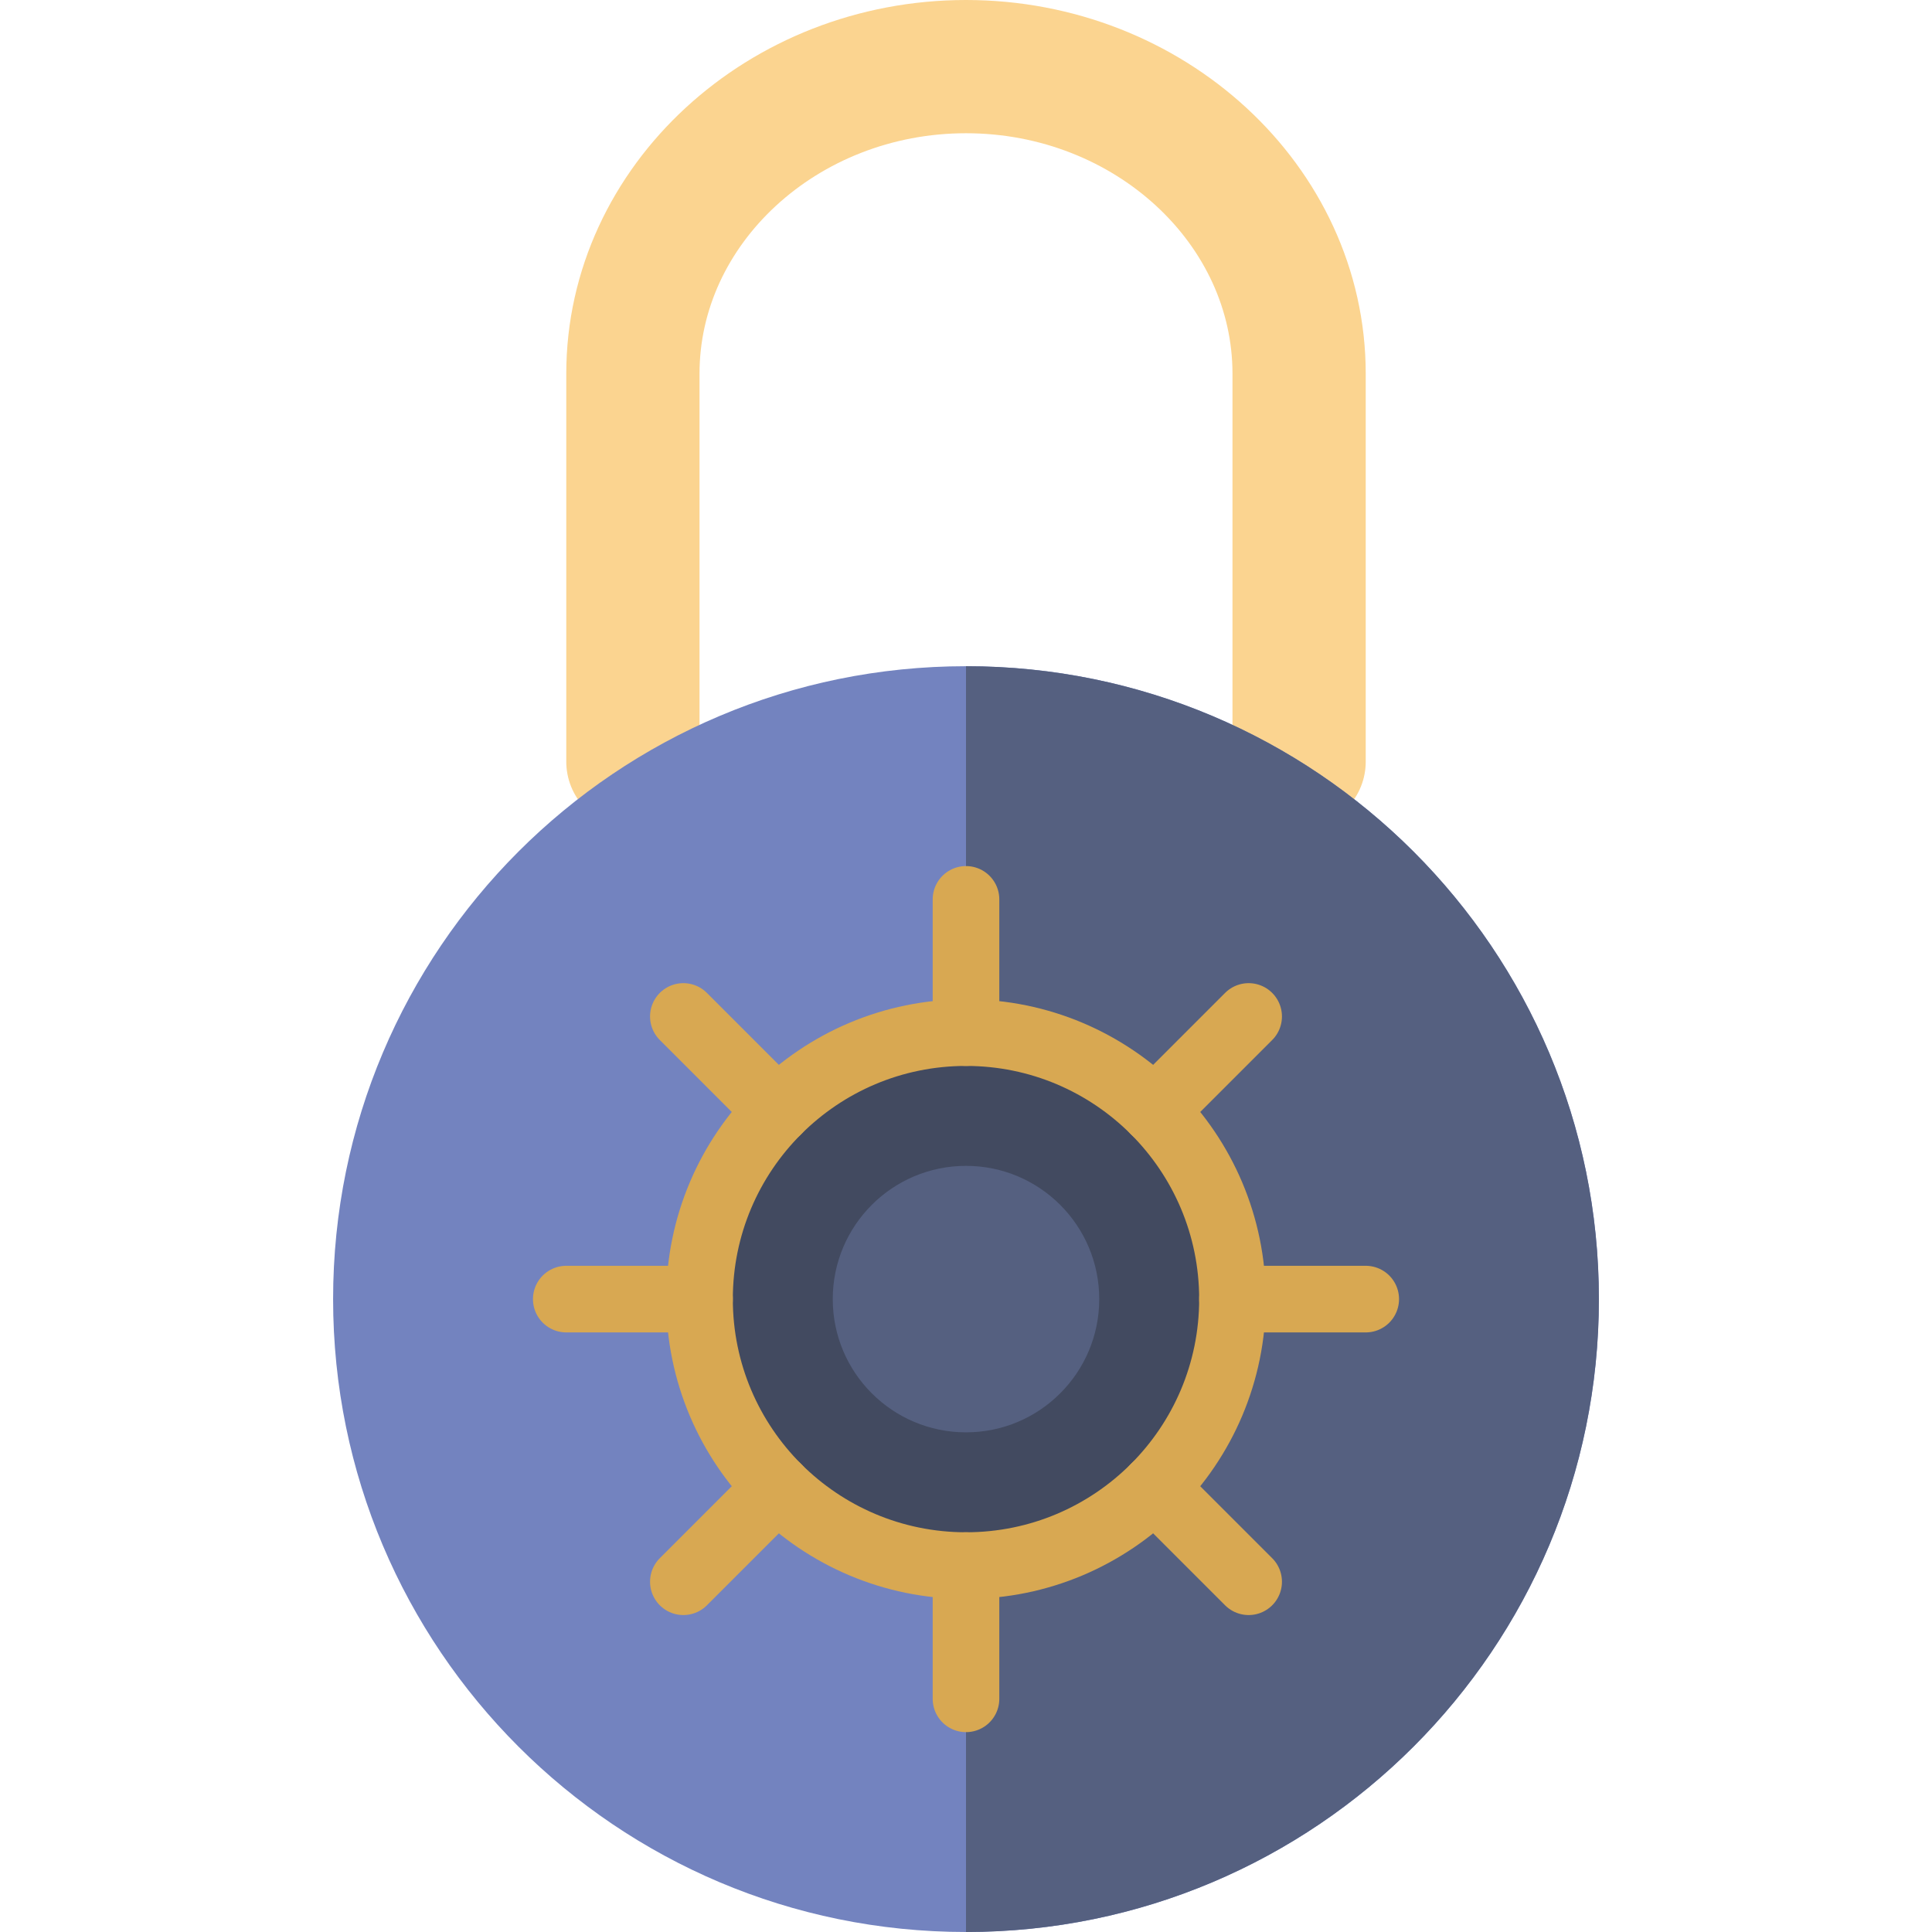
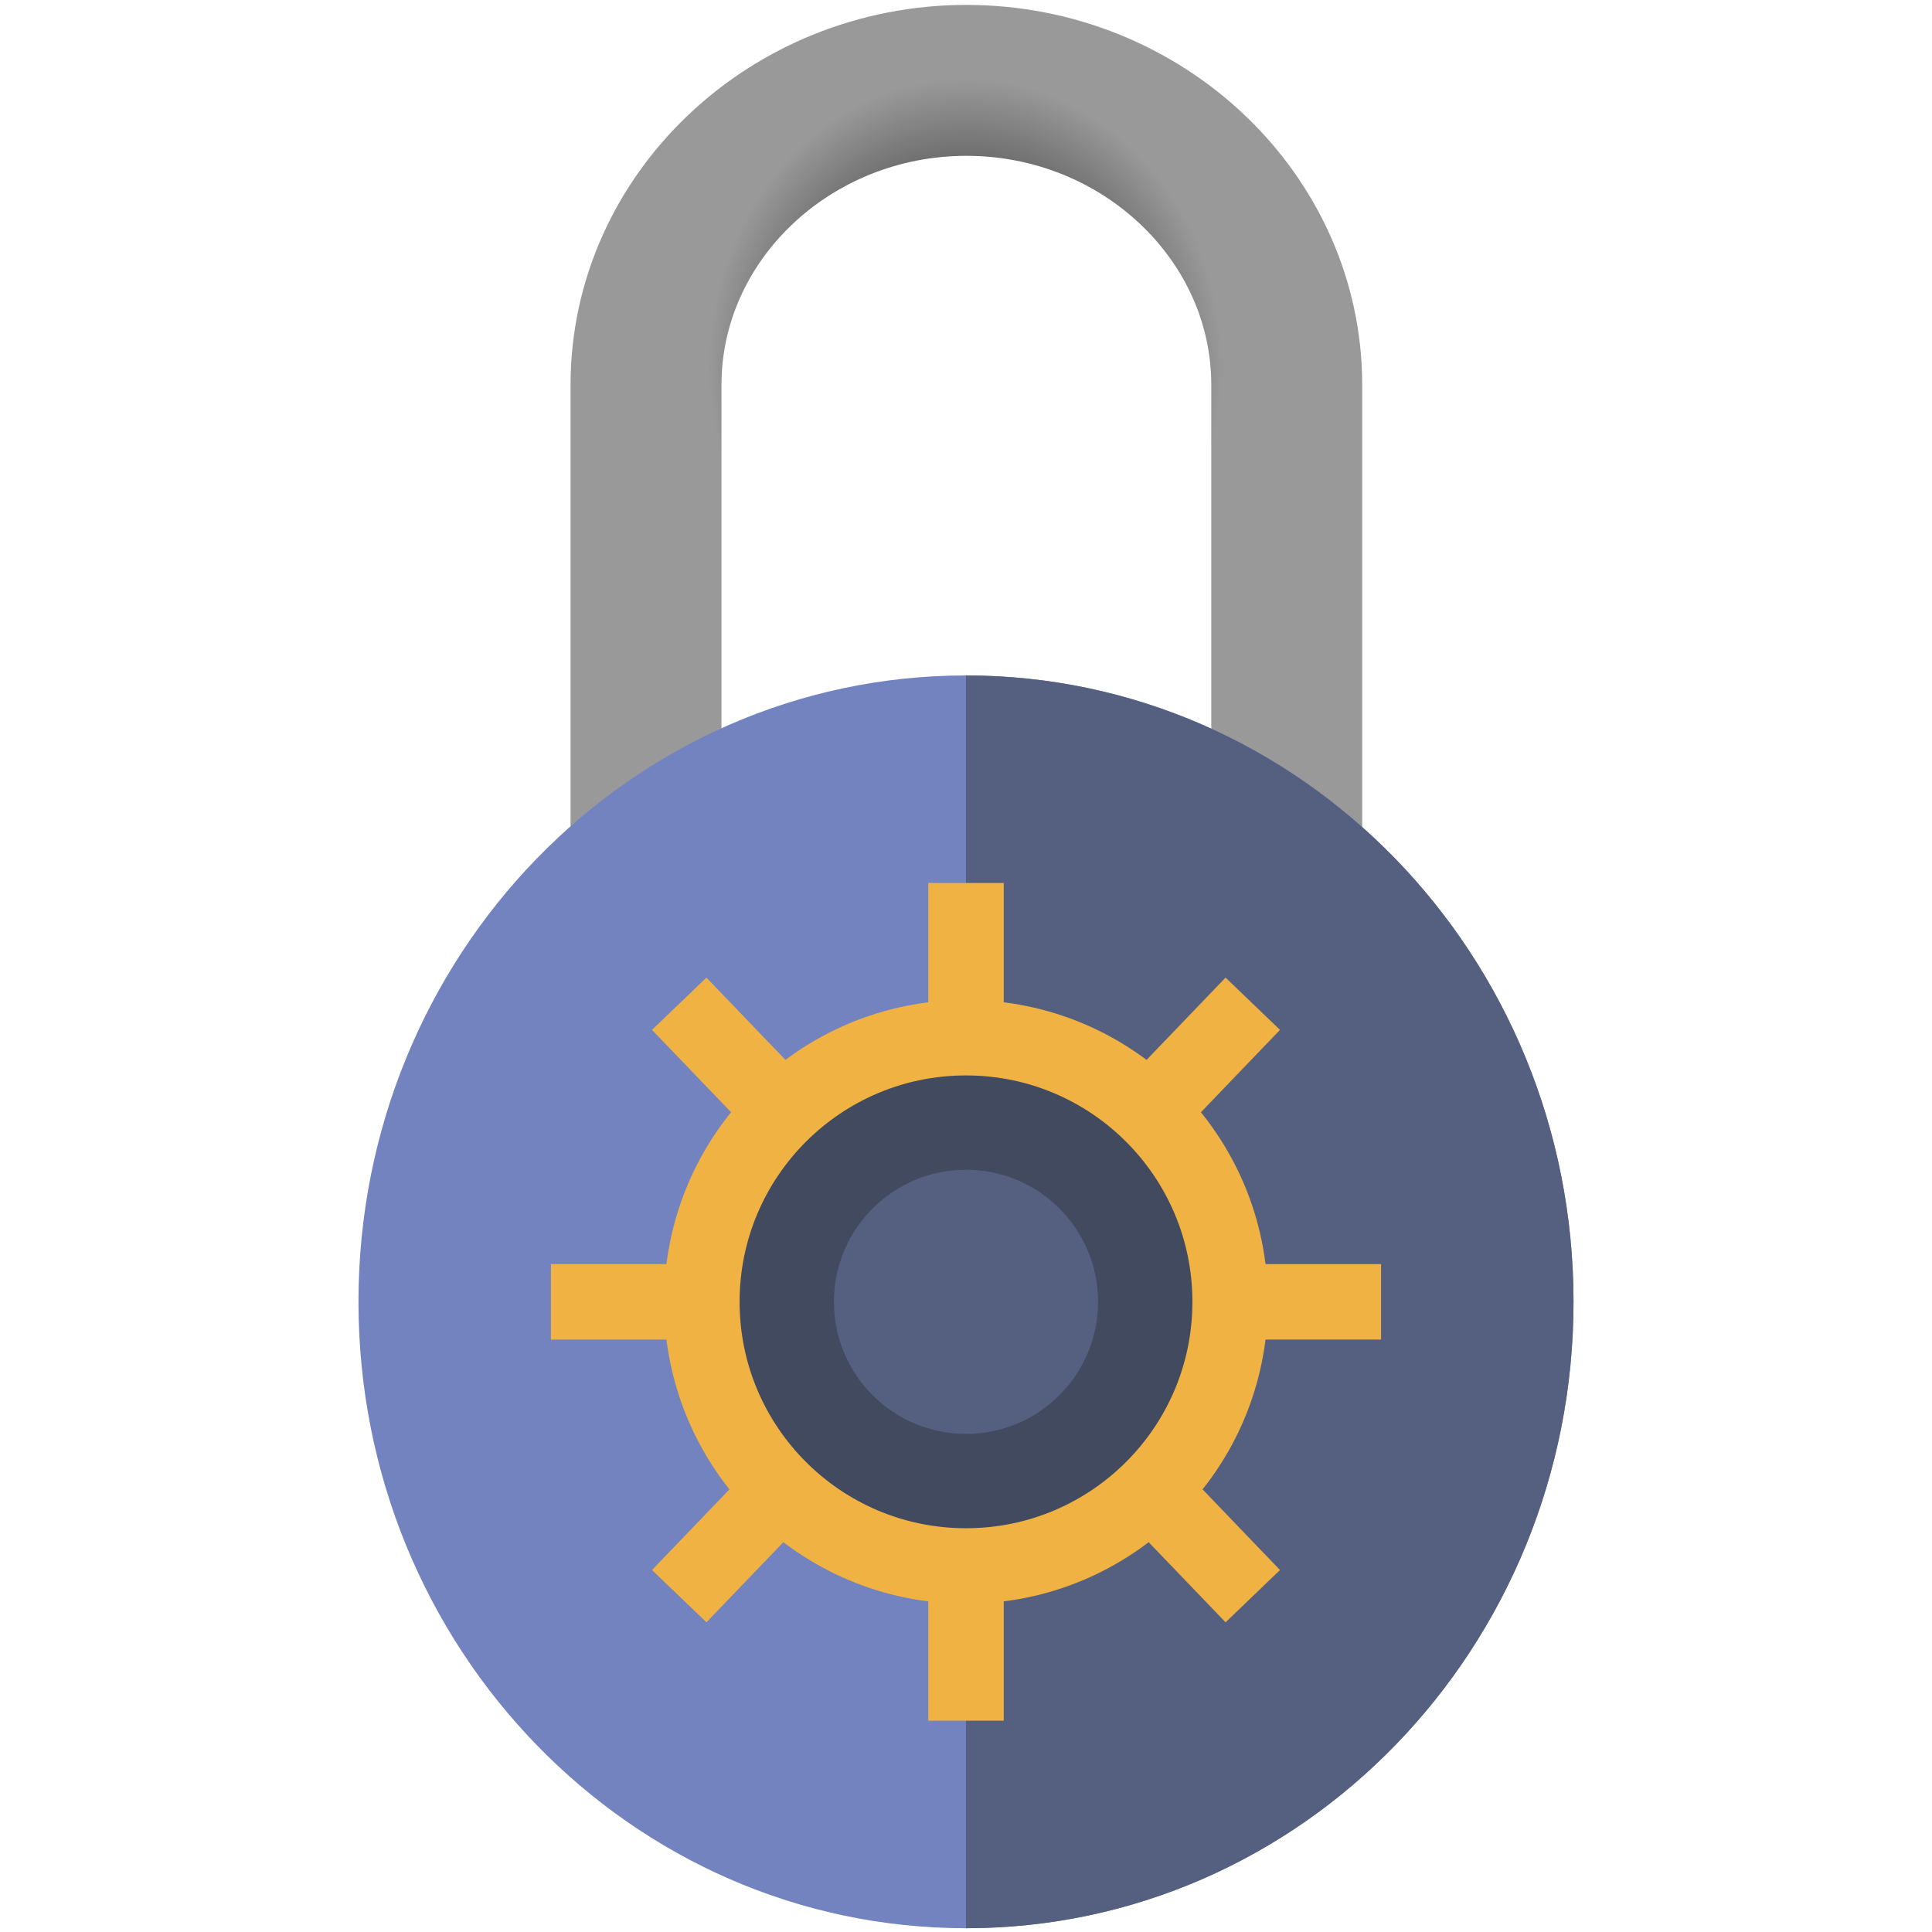
- <svg xmlns="http://www.w3.org/2000/svg" version="1.1" id="Capa_1" viewBox="0 0 58 58" xml:space="preserve">
-   <path style="fill:none;stroke:#FBD490;stroke-width:4;stroke-linecap:round;stroke-linejoin:round;stroke-miterlimit:10;" d="  M39,22.866V11.219C39,6.149,34.5,2,29,2s-10,4.149-10,9.219v11.647" />
-   <circle style="fill:#7383BF;" cx="29" cy="39" r="19" />
-   <path style="fill:#556080;" d="M48,39c0-10.493-8.507-19-19-19v38C39.493,58,48,49.493,48,39z" />
-   <circle style="fill:#424A60;stroke:#D8A852;stroke-width:2;stroke-linecap:round;stroke-linejoin:round;stroke-miterlimit:10;" cx="29" cy="39" r="8" />
-   <line style="fill:none;stroke:#D8A852;stroke-width:2;stroke-linecap:round;stroke-linejoin:round;stroke-miterlimit:10;" x1="29" y1="31" x2="29" y2="27" />
-   <line style="fill:none;stroke:#D8A852;stroke-width:2;stroke-linecap:round;stroke-linejoin:round;stroke-miterlimit:10;" x1="29" y1="51" x2="29" y2="47" />
-   <line style="fill:none;stroke:#D8A852;stroke-width:2;stroke-linecap:round;stroke-linejoin:round;stroke-miterlimit:10;" x1="34.657" y1="44.657" x2="37.485" y2="47.485" />
-   <line style="fill:none;stroke:#D8A852;stroke-width:2;stroke-linecap:round;stroke-linejoin:round;stroke-miterlimit:10;" x1="20.515" y1="47.485" x2="23.343" y2="44.657" />
-   <line style="fill:none;stroke:#D8A852;stroke-width:2;stroke-linecap:round;stroke-linejoin:round;stroke-miterlimit:10;" x1="34.657" y1="33.343" x2="37.485" y2="30.515" />
-   <line style="fill:none;stroke:#D8A852;stroke-width:2;stroke-linecap:round;stroke-linejoin:round;stroke-miterlimit:10;" x1="20.515" y1="30.515" x2="23.343" y2="33.343" />
-   <line style="fill:none;stroke:#D8A852;stroke-width:2;stroke-linecap:round;stroke-linejoin:round;stroke-miterlimit:10;" x1="37" y1="39" x2="41" y2="39" />
-   <line style="fill:none;stroke:#D8A852;stroke-width:2;stroke-linecap:round;stroke-linejoin:round;stroke-miterlimit:10;" x1="17" y1="39" x2="21" y2="39" />
-   <circle style="fill:#556080;" cx="29" cy="39" r="4" />
+ <svg xmlns="http://www.w3.org/2000/svg" width="512" height="512" version="1.1" viewBox="0 0 512 512">
+   <defs>
+     <radialGradient id="a" cx="255" cy="101" r="85" gradientTransform="matrix(.802 0 0 .899 51.3 6.32)" gradientUnits="userSpaceOnUse">
+       <stop style="stop-color:#000" offset="0" />
+       <stop style="stop-color:#999" offset="1" />
+     </radialGradient>
+   </defs>
+   <path d="m341 221v-119c0-44.4-38.2-80.7-84.9-80.7s-84.9 36.3-84.9 80.7v119" style="fill:none;stroke-width:40;stroke:url(#a)" />
+   <ellipse cx="256" cy="345" rx="161" ry="166" fill="#7383bf" />
+   <path d="m417 345c0-91.8-72.3-166-161-166v332c89.1 0 161-74.4 161-166z" fill="#556080" />
+   <line x1="256" x2="256" y1="269" y2="234" style="fill:none;stroke-width:20;stroke:#f0b242" />
+   <line x1="256" x2="256" y1="456" y2="421" style="fill:none;stroke-width:20;stroke:#f0b242" />
+   <line x1="308" x2="332" y1="398" y2="423" style="fill:none;stroke-width:20;stroke:#f0b242" />
+   <line x1="180" x2="204" y1="423" y2="398" style="fill:none;stroke-width:20;stroke:#f0b242" />
+   <line x1="308" x2="332" y1="291" y2="266" style="fill:none;stroke-width:20;stroke:#f0b242" />
+   <line x1="180" x2="204" y1="266" y2="291" style="fill:none;stroke-width:20;stroke:#f0b242" />
+   <line x1="332" x2="366" y1="345" y2="345" style="fill:none;stroke-width:20;stroke:#f0b242" />
+   <line x1="146" x2="180" y1="345" y2="345" style="fill:none;stroke-width:20;stroke:#f0b242" />
+   <circle cx="256" cy="345" r="70" style="fill:#424a60;stroke-width:20;stroke:#f0b242" />
+   <circle cx="256" cy="345" r="35" fill="#556080" />
</svg>
